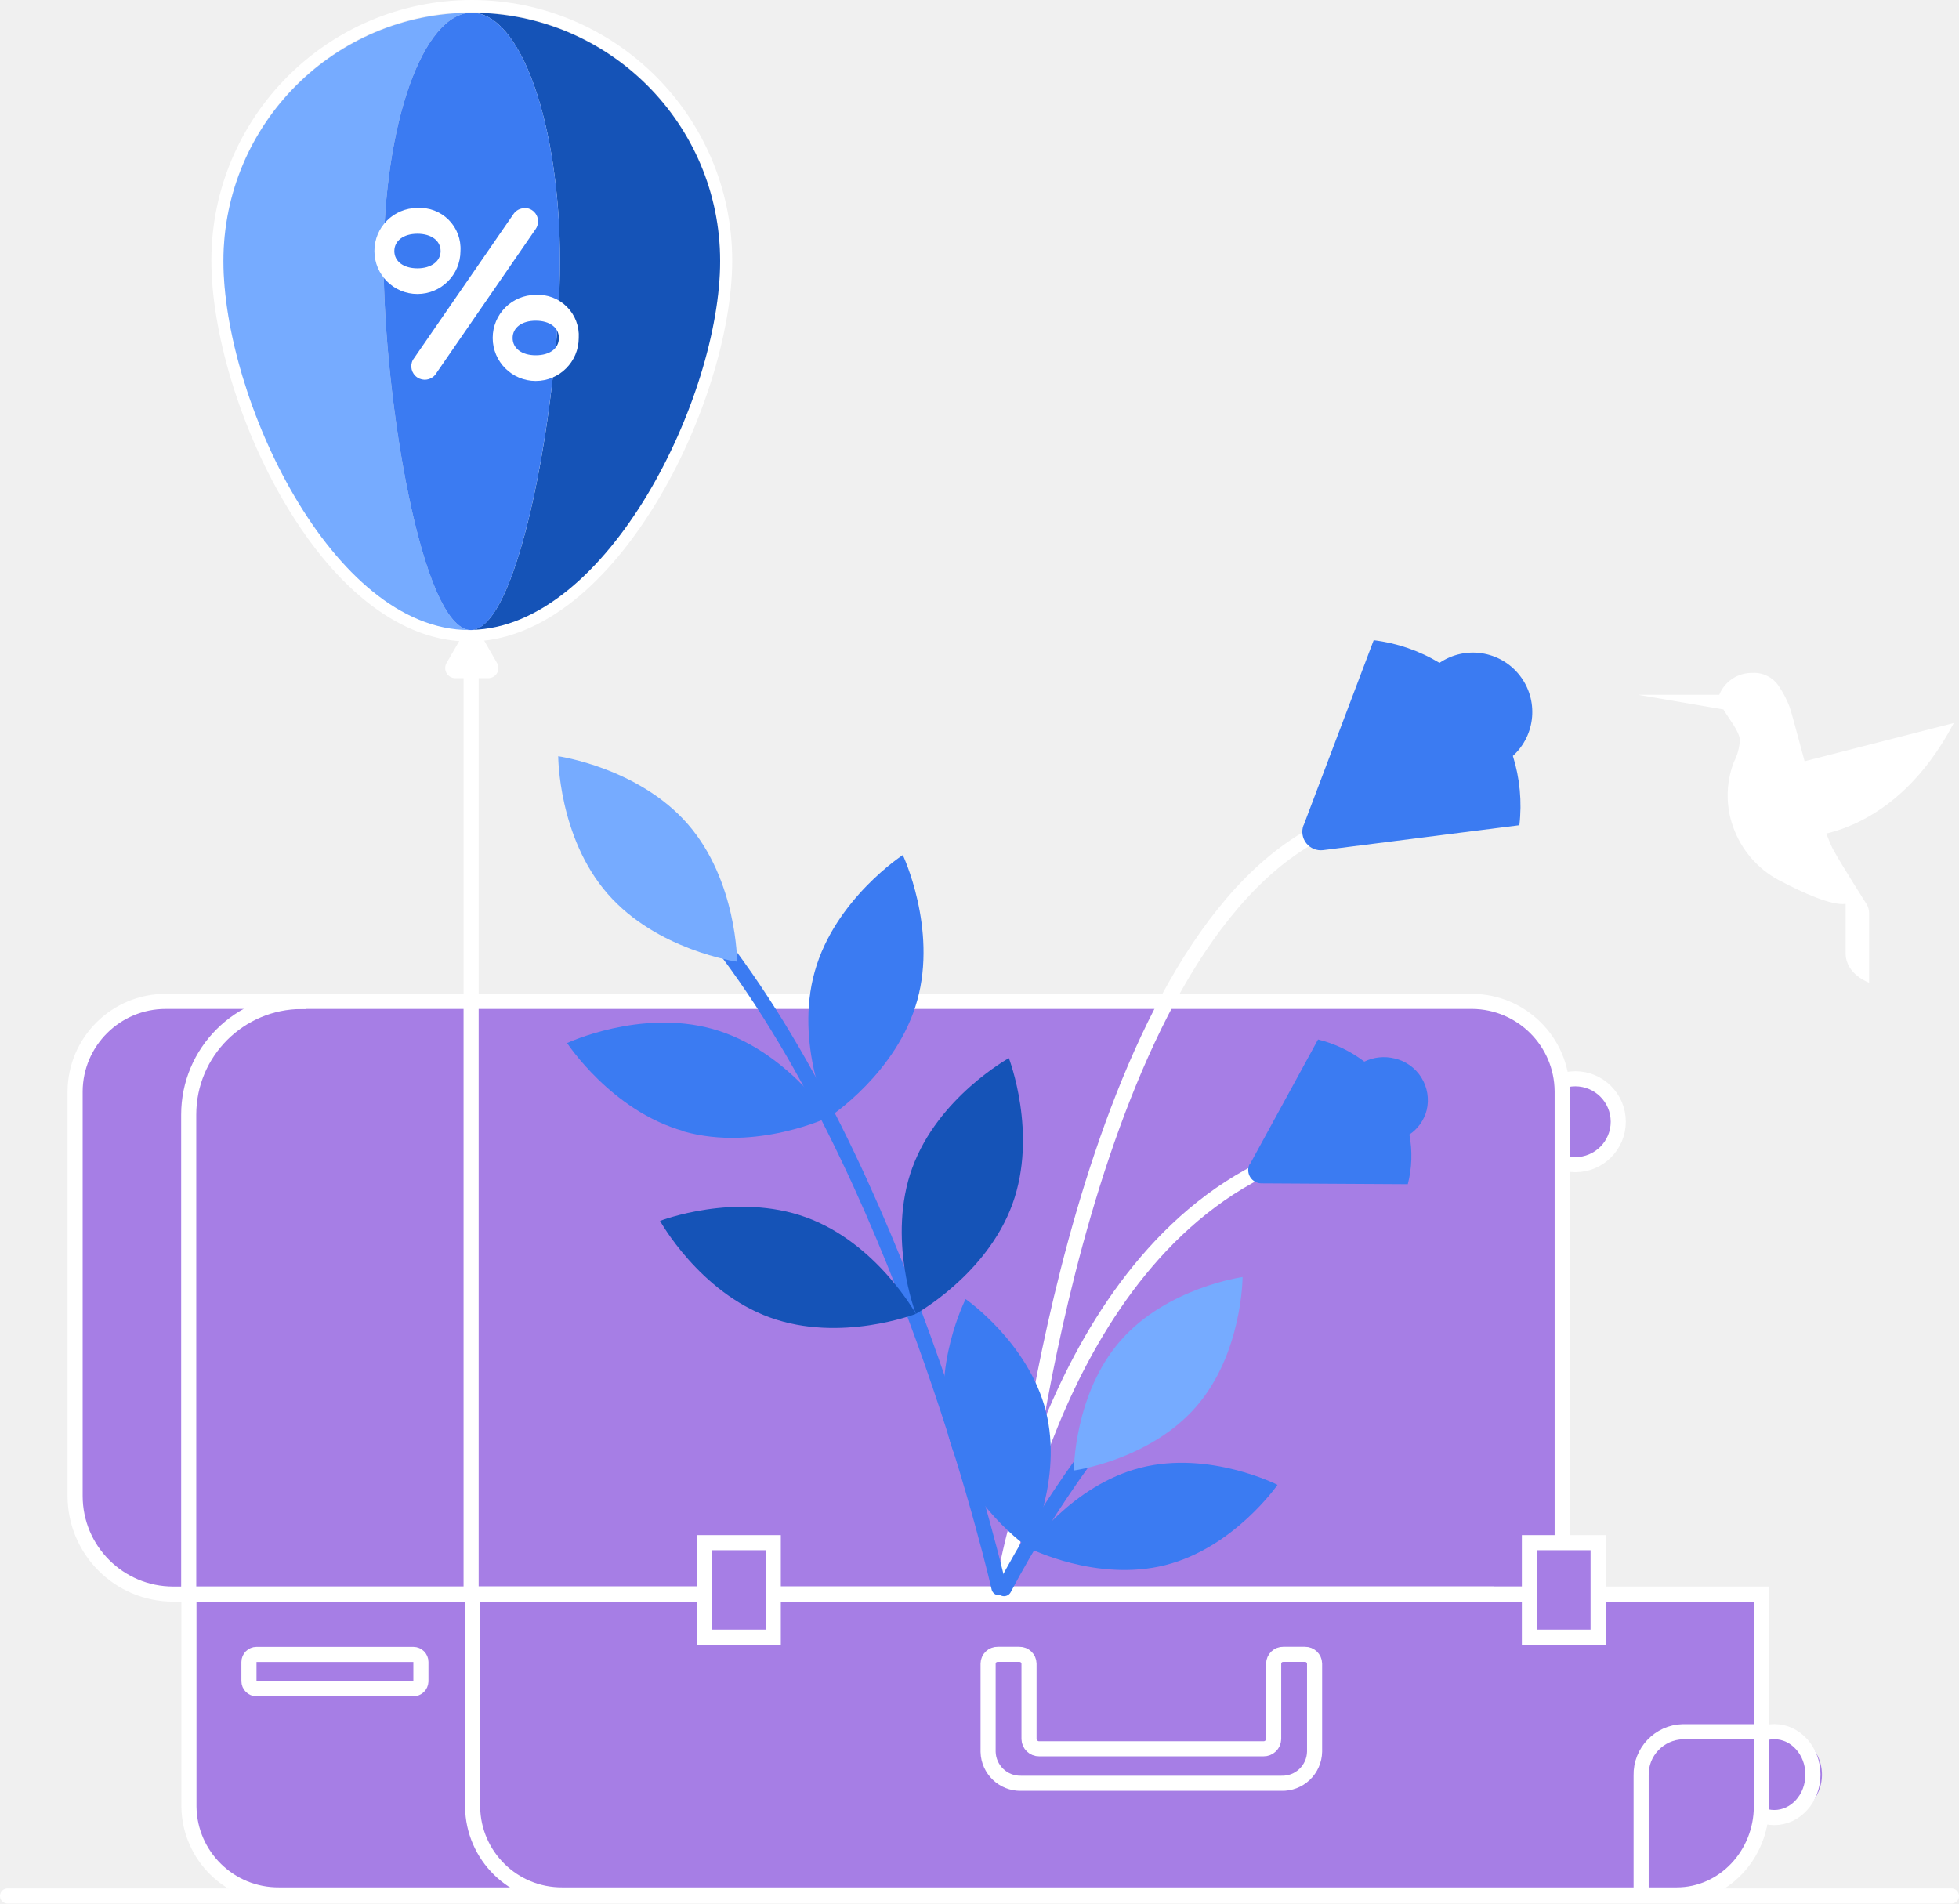
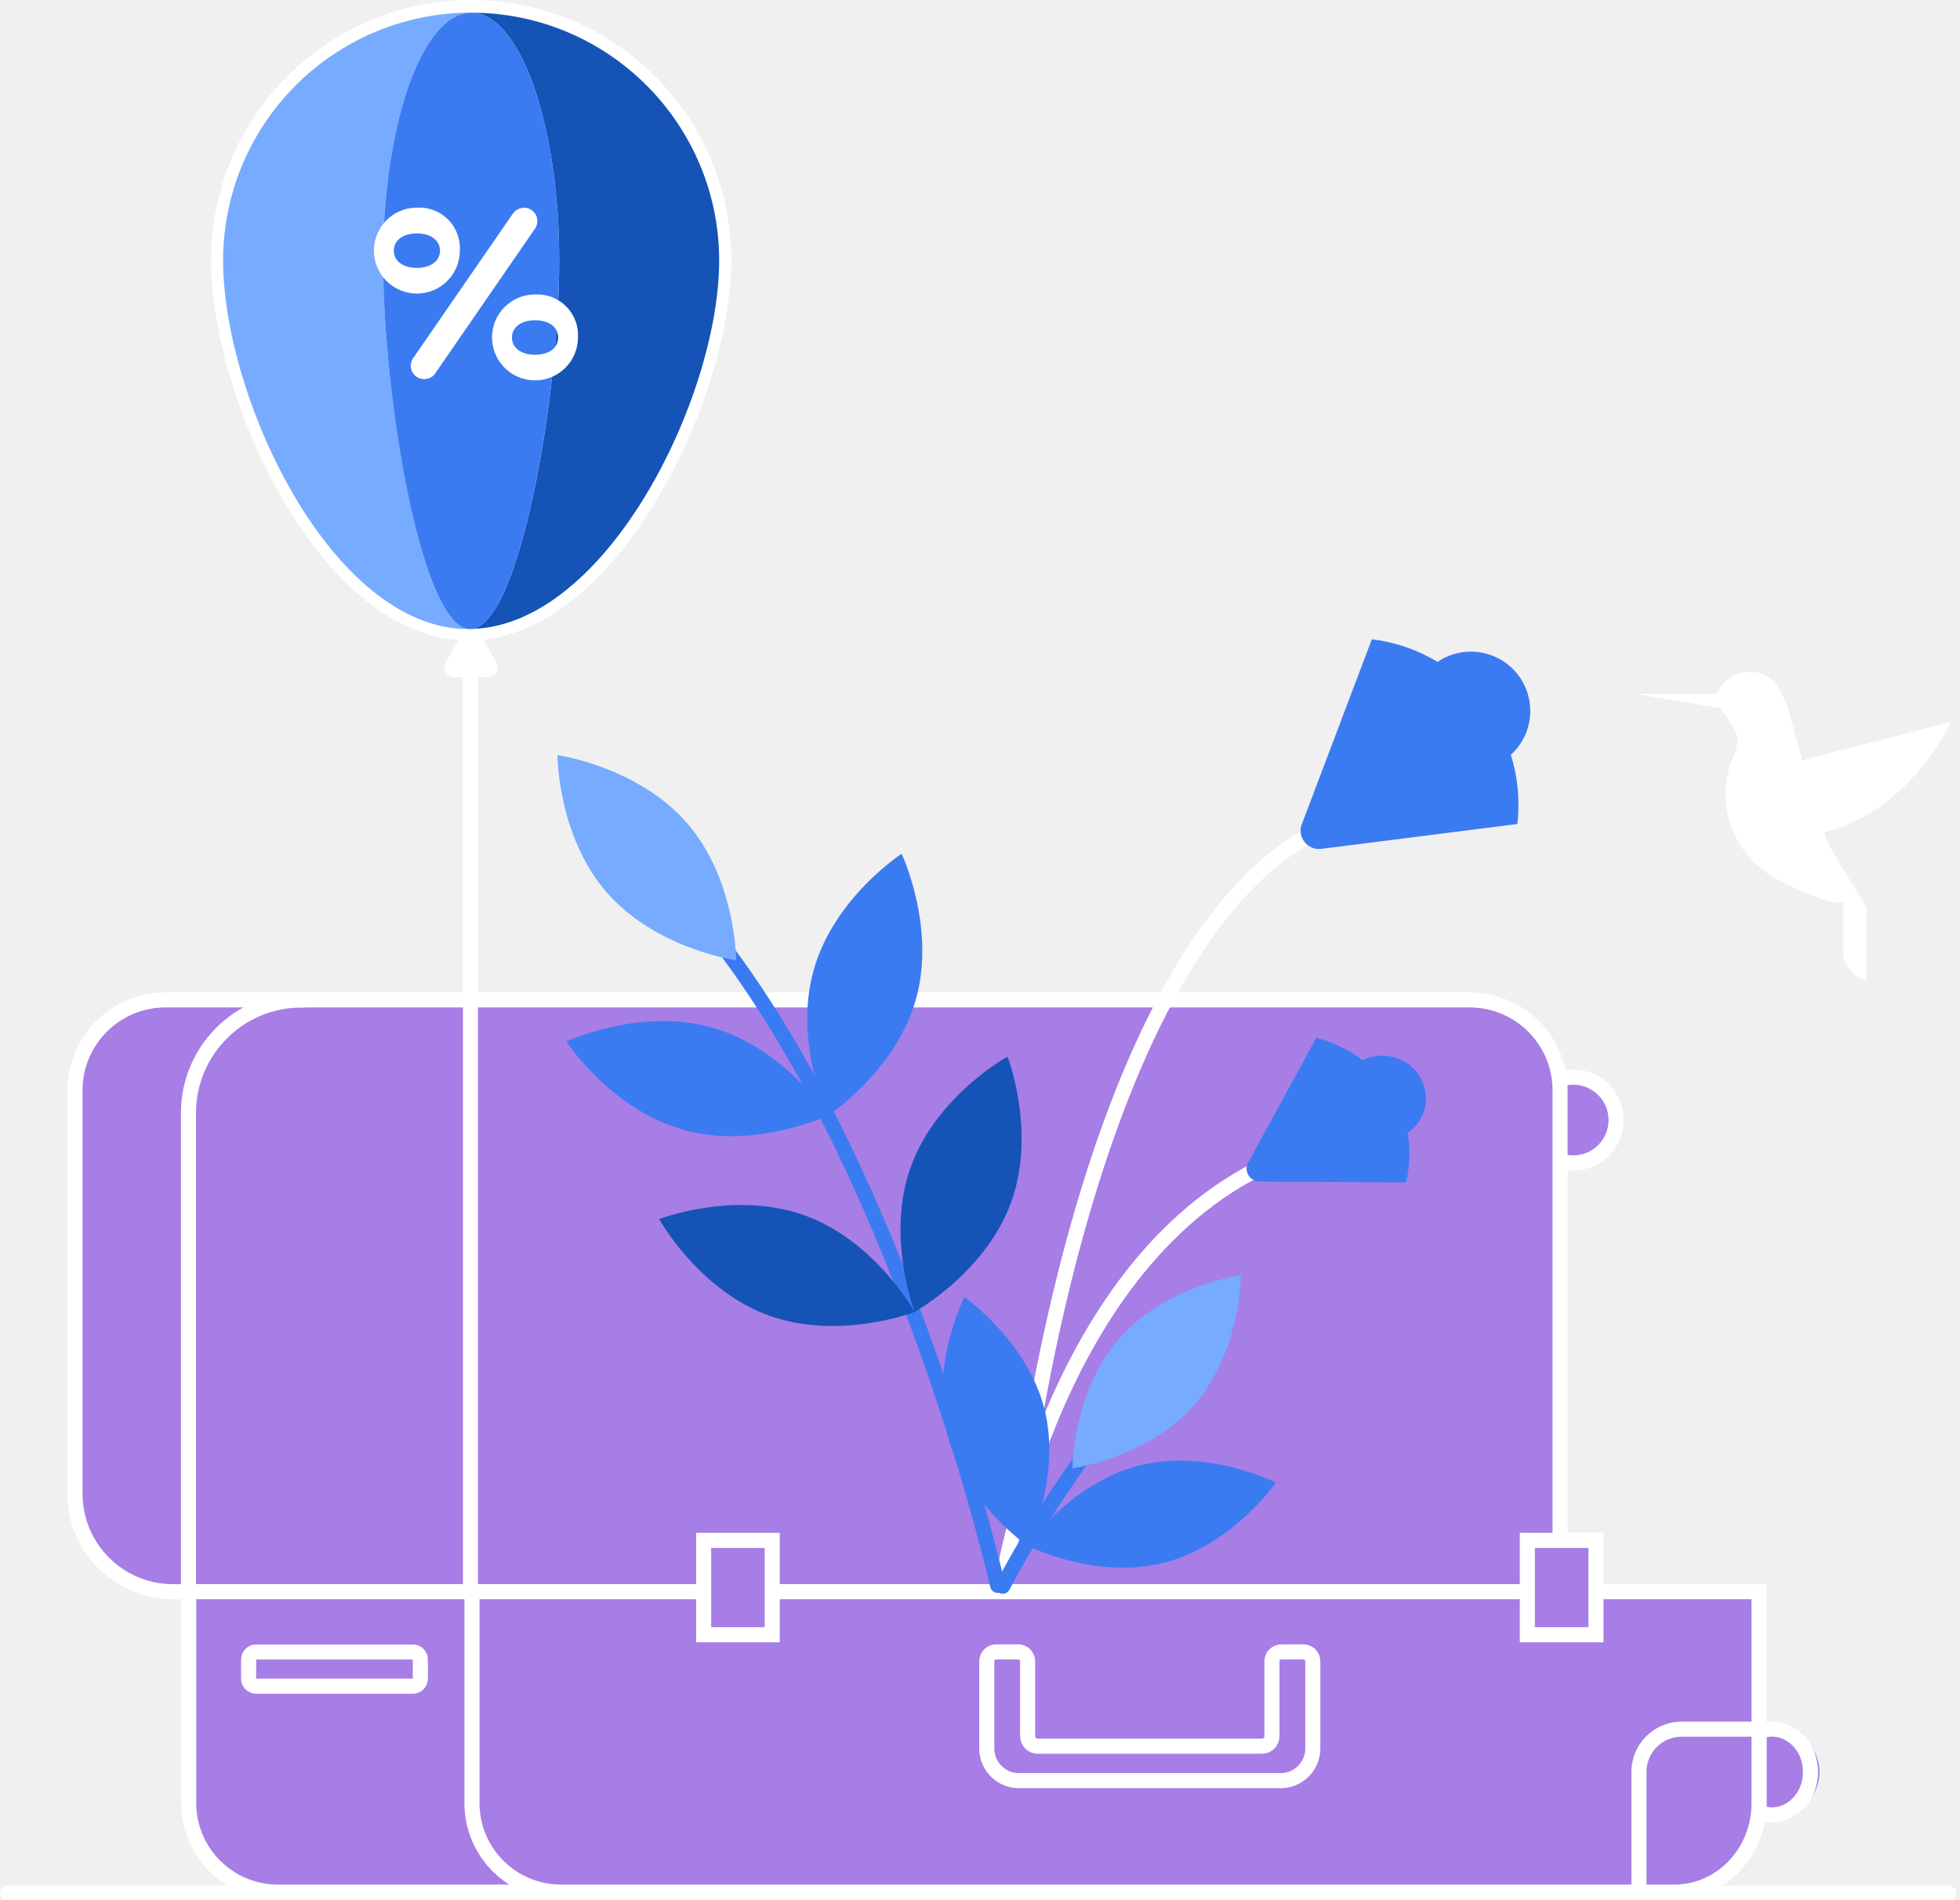
- <svg xmlns="http://www.w3.org/2000/svg" viewBox="0 0 259.52 252.19">
-   <path d="M253.93,232.11a5.69,5.69,0,1,0-5.69-5.69,5.69,5.69,0,0,0,5.69,5.69" transform="translate(-45.24 -77.81)" fill="#a67ee5" />
-   <circle cx="208.69" cy="148.61" r="5.69" fill="none" stroke="#fff" stroke-miterlimit="10" stroke-width="2" />
-   <path d="M240.3,210.48H67.19a12,12,0,0,0-12,11.9V276a13,13,0,0,0,13,13h184V222.38a12,12,0,0,0-11.94-11.9" transform="translate(-45.24 -77.81)" fill="#a67ee5" />
-   <path d="M240.3,210.48H67.19a12,12,0,0,0-12,11.9V276a13,13,0,0,0,13,13h184V222.38A12,12,0,0,0,240.3,210.48Z" transform="translate(-45.24 -77.81)" fill="none" stroke="#fff" stroke-miterlimit="10" stroke-width="2" />
-   <path d="M70.24,289V225.49a15,15,0,0,1,15-15h0.5" transform="translate(-45.24 -77.81)" fill="none" stroke="#fff" stroke-width="2" />
-   <path d="M180.73,277.8s8.3-74.59,39.71-90" transform="translate(-45.24 -77.81)" fill="none" stroke="#fff" stroke-linecap="round" stroke-linejoin="round" stroke-width="2" />
-   <path d="M217.95,187.12l9.27-24.49a22,22,0,0,1,8.72,3,7.87,7.87,0,0,1,9.72,12.33,22.14,22.14,0,0,1,.86,9.18l-26,3.3a2.45,2.45,0,0,1-2.6-3.29" transform="translate(-45.24 -77.81)" fill="#3b7bf2" />
-   <path d="M178.24,287.63s6.89-44.68,37.95-56.53" transform="translate(-45.24 -77.81)" fill="none" stroke="#fff" stroke-linecap="round" stroke-linejoin="round" stroke-width="2" />
-   <path d="M210.85,232l9-16.47a16.66,16.66,0,0,1,6.13,2.93,5.93,5.93,0,0,1,4-.42,5.67,5.67,0,0,1,4.26,6.85,5.54,5.54,0,0,1-2.29,3.23,15.1,15.1,0,0,1-.21,6.58l-19.34-.11a1.76,1.76,0,0,1-1.6-2.58" transform="translate(-45.24 -77.81)" fill="#3b7bf2" />
-   <path d="M106.58,161.87l-2.19,3.79a1.34,1.34,0,0,0,1.17,2h4.37a1.34,1.34,0,0,0,1.16-2l-2.18-3.79a1.35,1.35,0,0,0-2.33,0" transform="translate(-45.24 -77.81)" fill="#fff" />
-   <path d="M107.74,79.42a32.91,32.91,0,0,1,32.9,32.89c0,18.17-15.09,48.89-33.25,48.89s-32.55-30.73-32.55-48.89a32.91,32.91,0,0,1,32.9-32.89m0-1.61a34.54,34.54,0,0,0-34.5,34.5c0,9.51,3.8,22.1,9.68,32.07,7,11.88,15.68,18.42,24.46,18.42s17.6-6.54,24.81-18.4c6.1-10,10.05-22.64,10.05-32.09a34.54,34.54,0,0,0-34.5-34.5" transform="translate(-45.24 -77.81)" fill="#fff" />
-   <path d="M96.06,112.39c0-18.16,5.23-32.89,11.68-32.89a32.91,32.91,0,0,0-32.9,32.89c0,18.17,14.38,48.89,32.55,48.89h0.17c-6.43-.19-11.5-30.77-11.5-48.89" transform="translate(-45.24 -77.81)" fill="#76abff" />
-   <path d="M140.64,112.39a32.91,32.91,0,0,0-32.9-32.89c6.45,0,11.68,14.73,11.68,32.89s-5.29,48.48-11.68,48.87c18-.39,32.9-30.82,32.9-48.87" transform="translate(-45.24 -77.81)" fill="#1553b7" />
-   <path d="M119.42,112.39c0-18.16-5.23-32.89-11.68-32.89S96.06,94.23,96.06,112.39s5.07,48.69,11.5,48.89h0.18c6.39-.4,11.68-30.83,11.68-48.88" transform="translate(-45.24 -77.81)" fill="#3b7bf2" />
-   <path d="M100.54,105.36a5.7,5.7,0,1,0,5.7,5.7,5.39,5.39,0,0,0-5.7-5.7m0,8c-1.86,0-3.06-.93-3.06-2.29s1.21-2.29,3.06-2.29,3.07,0.93,3.07,2.29-1.25,2.29-3.07,2.29" transform="translate(-45.24 -77.81)" fill="#fff" />
-   <path d="M114.74,105.36a1.78,1.78,0,0,1,1.46,2.8L102.87,127.5a1.79,1.79,0,0,1-2.94-2l13.34-19.34a1.77,1.77,0,0,1,1.47-.77" transform="translate(-45.24 -77.81)" fill="#fff" />
-   <path d="M116.21,116.88a5.7,5.7,0,1,0,5.7,5.7,5.4,5.4,0,0,0-5.7-5.7m0,8c-1.86,0-3.06-.93-3.06-2.29s1.21-2.29,3.06-2.29,3.07,0.9,3.07,2.29-1.21,2.29-3.07,2.29" transform="translate(-45.24 -77.81)" fill="#fff" />
-   <line x1="62.41" y1="88.9" x2="62.41" y2="211.21" fill="none" stroke="#fff" stroke-linecap="round" stroke-miterlimit="10" stroke-width="2" />
+ <svg xmlns="http://www.w3.org/2000/svg" style="background-color: black" viewBox="0 0 260 252">
+   <g>
+     <path d="M253.93,232.11a5.69,5.69,0,1,0-5.69-5.69,5.69,5.69,0,0,0,5.69,5.69" transform="translate(-45.24 -77.81)" fill="#a67ee5" />
+     <circle cx="208.69" cy="148.61" r="5.69" fill="none" stroke="#fff" stroke-miterlimit="10" stroke-width="2" />
+     <path d="M240.3,210.48H67.19a12,12,0,0,0-12,11.9V276a13,13,0,0,0,13,13h184V222.38a12,12,0,0,0-11.94-11.9" transform="translate(-45.24 -77.81)" fill="#a67ee5" />
+     <path d="M240.3,210.48H67.19a12,12,0,0,0-12,11.9V276a13,13,0,0,0,13,13h184V222.38A12,12,0,0,0,240.3,210.48Z" transform="translate(-45.24 -77.81)" fill="none" stroke="#fff" stroke-miterlimit="10" stroke-width="2" />
+     <path d="M70.24,289V225.49a15,15,0,0,1,15-15h0.5" transform="translate(-45.24 -77.81)" fill="none" stroke="#fff" stroke-width="2" />
+   </g>
+   <g>
+     <path d="M106.58,161.87l-2.19,3.79a1.34,1.34,0,0,0,1.17,2h4.37a1.34,1.34,0,0,0,1.16-2l-2.18-3.79a1.35,1.35,0,0,0-2.33,0" transform="translate(-45.24 -77.81)" fill="#fff" />
+     <path d="M107.74,79.42a32.91,32.91,0,0,1,32.9,32.89c0,18.17-15.09,48.89-33.25,48.89s-32.55-30.73-32.55-48.89a32.91,32.91,0,0,1,32.9-32.89m0-1.61a34.54,34.54,0,0,0-34.5,34.5c0,9.51,3.8,22.1,9.68,32.07,7,11.88,15.68,18.42,24.46,18.42s17.6-6.54,24.81-18.4c6.1-10,10.05-22.64,10.05-32.09a34.54,34.54,0,0,0-34.5-34.5" transform="translate(-45.24 -77.81)" fill="#fff" />
+     <path d="M96.06,112.39c0-18.16,5.23-32.89,11.68-32.89a32.91,32.91,0,0,0-32.9,32.89c0,18.17,14.38,48.89,32.55,48.89h0.17c-6.43-.19-11.5-30.77-11.5-48.89" transform="translate(-45.24 -77.81)" fill="#76abff" />
+     <path d="M140.64,112.39a32.91,32.91,0,0,0-32.9-32.89c6.45,0,11.68,14.73,11.68,32.89s-5.29,48.48-11.68,48.87c18-.39,32.9-30.82,32.9-48.87" transform="translate(-45.24 -77.81)" fill="#1553b7" />
+     <path d="M119.42,112.39c0-18.16-5.23-32.89-11.68-32.89S96.06,94.23,96.06,112.39s5.07,48.69,11.5,48.89h0.18c6.39-.4,11.68-30.83,11.68-48.88" transform="translate(-45.24 -77.81)" fill="#3b7bf2" />
+     <path d="M100.54,105.36a5.7,5.7,0,1,0,5.7,5.7,5.39,5.39,0,0,0-5.7-5.7m0,8c-1.86,0-3.06-.93-3.06-2.29s1.21-2.29,3.06-2.29,3.07,0.93,3.07,2.29-1.25,2.29-3.07,2.29" transform="translate(-45.24 -77.81)" fill="#fff" />
+     <path d="M114.74,105.36a1.78,1.78,0,0,1,1.46,2.8L102.87,127.5a1.79,1.79,0,0,1-2.94-2l13.34-19.34a1.77,1.77,0,0,1,1.47-.77" transform="translate(-45.24 -77.81)" fill="#fff" />
+     <path d="M116.21,116.88a5.7,5.7,0,1,0,5.7,5.7,5.4,5.4,0,0,0-5.7-5.7m0,8c-1.86,0-3.06-.93-3.06-2.29s1.21-2.29,3.06-2.29,3.07,0.9,3.07,2.29-1.21,2.29-3.07,2.29" transform="translate(-45.24 -77.81)" fill="#fff" />
+   </g>
+   <line id="rope" x1="62.41" y1="88.9" x2="62.41" y2="211.21" fill="none" stroke="#fff" stroke-linecap="round" stroke-miterlimit="10" stroke-width="2" />
  <path d="M280.29,318.62a5.72,5.72,0,1,0-5.12-5.69,5.43,5.43,0,0,0,5.12,5.69" transform="translate(-45.24 -77.81)" fill="#a67ee5" />
  <ellipse cx="235.05" cy="235.11" rx="5.12" ry="5.69" fill="none" stroke="#fff" stroke-miterlimit="10" stroke-width="2" />
  <path d="M230.22,328.86h-148a11.85,11.85,0,0,1-11.95-11.67V289H242.16v28.17a11.84,11.84,0,0,1-11.94,11.67" transform="translate(-45.24 -77.81)" fill="#a67ee5" />
  <path d="M230.22,328.86h-148a11.85,11.85,0,0,1-11.95-11.67V289H242.16v28.17A11.84,11.84,0,0,1,230.22,328.86Z" transform="translate(-45.24 -77.81)" fill="none" stroke="#fff" stroke-miterlimit="10" stroke-width="2" />
  <path d="M266.72,328.86h-147a11.81,11.81,0,0,1-11.87-11.67V289H278.58v28.17a11.79,11.79,0,0,1-11.86,11.67" transform="translate(-45.24 -77.81)" fill="#a67ee5" />
  <path d="M266.72,328.86h-147a11.81,11.81,0,0,1-11.87-11.67V289H278.58v28.17A11.79,11.79,0,0,1,266.72,328.86Z" transform="translate(-45.24 -77.81)" fill="none" stroke="#fff" stroke-miterlimit="10" stroke-width="2" />
  <path d="M215,314.07H180.49a4.27,4.27,0,0,1-4.35-4.16V298.21a1.24,1.24,0,0,1,1.27-1.22h2.88a1.25,1.25,0,0,1,1.27,1.22v10a1.33,1.33,0,0,0,1.35,1.29h29.71a1.33,1.33,0,0,0,1.35-1.29v-10a1.24,1.24,0,0,1,1.27-1.22h2.88a1.25,1.25,0,0,1,1.27,1.22V309.9a4.27,4.27,0,0,1-4.35,4.16" transform="translate(-45.24 -77.81)" fill="#a67ee5" />
  <path d="M215,314.07H180.49a4.27,4.27,0,0,1-4.35-4.16V298.21a1.24,1.24,0,0,1,1.27-1.22h2.88a1.25,1.25,0,0,1,1.27,1.22v10a1.33,1.33,0,0,0,1.35,1.29h29.71a1.33,1.33,0,0,0,1.35-1.29v-10a1.24,1.24,0,0,1,1.27-1.22h2.88a1.25,1.25,0,0,1,1.27,1.22V309.9A4.27,4.27,0,0,1,215,314.07Z" transform="translate(-45.24 -77.81)" fill="none" stroke="#fff" stroke-miterlimit="10" stroke-width="2" />
  <rect x="93.34" y="204.38" width="9.1" height="12.52" fill="#a67ee5" />
  <rect x="93.34" y="204.38" width="9.1" height="12.52" fill="none" stroke="#fff" stroke-miterlimit="10" stroke-width="2" />
  <rect x="202.61" y="204.38" width="9.1" height="12.52" fill="#a67ee5" />
  <rect x="202.61" y="204.38" width="9.1" height="12.52" fill="none" stroke="#fff" stroke-miterlimit="10" stroke-width="2" />
  <path d="M278.58,317.11v-9.87h-10.4a5.67,5.67,0,0,0-5.53,5.8v15.82h4.73c6.16,0,11.2-5.29,11.2-11.75" transform="translate(-45.24 -77.81)" fill="#a67ee5" />
  <path d="M278.58,317.11v-9.87h-10.4a5.67,5.67,0,0,0-5.53,5.8v15.82h4.73C273.54,328.86,278.58,323.58,278.58,317.11Z" transform="translate(-45.24 -77.81)" fill="none" stroke="#fff" stroke-miterlimit="10" stroke-width="2" />
  <path d="M100,301.54H79.22a1,1,0,0,1-1-1V298a1,1,0,0,1,1-1H100a1,1,0,0,1,1,1v2.58a1,1,0,0,1-1,1" transform="translate(-45.24 -77.81)" fill="#a67ee5" />
  <path d="M100,301.54H79.22a1,1,0,0,1-1-1V298a1,1,0,0,1,1-1H100a1,1,0,0,1,1,1v2.58A1,1,0,0,1,100,301.54Z" transform="translate(-45.24 -77.81)" fill="none" stroke="#fff" stroke-miterlimit="10" stroke-width="2" />
-   <path d="M279.2,183.8A4.89,4.89,0,0,1,283,179h0l21.07-5.4c-7.78,14.84-19.18,15.07-20,15.07h0a4.9,4.9,0,0,1-4.85-4.9" transform="translate(-45.24 -77.81)" fill="#fff" />
-   <path d="M262.24,169.86l10.76,0a4.65,4.65,0,0,1,4.41-2.9,3.91,3.91,0,0,1,3.48,1.76,13.39,13.39,0,0,1,1.37,2.59c0.63,1.57,4,15.8,5.89,19.16,1.1,2,4.39,7.16,4.39,7.16a2.3,2.3,0,0,1,.31,1.15V208s-3.11-1.08-3.11-3.91v-6.53c-1.91.27-6-1.65-8.33-2.88a12.82,12.82,0,0,1-6.36-6.76,12.33,12.33,0,0,1-.11-9.16,7.13,7.13,0,0,0,.79-2.91c-0.06-1.14-1.39-2.72-2.18-4.05Z" transform="translate(-45.24 -77.81)" fill="#fff" />
-   <path d="M141.77,204.16c24.1,32.45,35.81,84,35.81,84" transform="translate(-45.24 -77.81)" fill="none" stroke="#3b7bf2" stroke-linecap="round" stroke-linejoin="round" stroke-width="2" />
-   <path d="M125.73,196.22c6.54,7.51,17.16,9,17.16,9s0-10.72-6.53-18.22-17.17-9-17.17-9,0,10.72,6.54,18.22" transform="translate(-45.24 -77.81)" fill="#76abff" />
-   <path d="M153.17,206.54c-2.69,9.58,1.91,19.27,1.91,19.27s9-5.86,11.67-15.45-1.91-19.27-1.91-19.27-9,5.86-11.67,15.45" transform="translate(-45.24 -77.81)" fill="#3b7bf2" />
-   <path d="M135.82,227.71c9.59,2.7,19.26-1.91,19.26-1.91s-5.86-9-15.45-11.67S120.37,216,120.37,216s5.87,9,15.45,11.67" transform="translate(-45.24 -77.81)" fill="#3b7bf2" />
-   <path d="M166.1,232.52c-3.41,9.36.47,19.35,0.47,19.35s9.39-5.18,12.79-14.53S178.89,218,178.89,218s-9.39,5.18-12.79,14.53" transform="translate(-45.24 -77.81)" fill="#1553b7" />
-   <path d="M147.22,252.35c9.36,3.4,19.35-.47,19.35-0.47s-5.18-9.39-14.54-12.79-19.35.47-19.35,0.47,5.18,9.39,14.54,12.79" transform="translate(-45.24 -77.81)" fill="#1553b7" />
-   <path d="M183.79,264.77c2.3,9.1-2.27,18.12-2.27,18.12s-8.32-5.74-10.63-14.85,2.27-18.12,2.27-18.12,8.32,5.75,10.63,14.85" transform="translate(-45.24 -77.81)" fill="#3b7bf2" />
-   <path d="M199.63,285.16c-9.11,2.31-18.12-2.27-18.12-2.27s5.74-8.32,14.85-10.63,18.12,2.27,18.12,2.27-5.75,8.32-14.85,10.63" transform="translate(-45.24 -77.81)" fill="#3b7bf2" />
-   <path d="M188.56,271.67a144.15,144.15,0,0,0-10.31,16.61" transform="translate(-45.24 -77.81)" fill="none" stroke="#3b7bf2" stroke-linecap="round" stroke-linejoin="round" stroke-width="2" />
-   <path d="M203.69,264.19c-6.17,7.08-16.19,8.44-16.19,8.44s0-10.11,6.16-17.18S209.85,247,209.85,247s0,10.11-6.16,17.19" transform="translate(-45.24 -77.81)" fill="#76abff" />
-   <line x1="1" y1="251.19" x2="258.52" y2="251.19" fill="none" stroke="#fff" stroke-linecap="round" stroke-linejoin="round" stroke-width="2" />
+   <g id="bird">
+     <path d="M279.2,183.8A4.89,4.89,0,0,1,283,179h0l21.07-5.4c-7.78,14.84-19.18,15.07-20,15.07h0a4.9,4.9,0,0,1-4.85-4.9" transform="translate(-45.24 -77.81)" fill="#fff" />
+     <path d="M262.24,169.86l10.76,0a4.65,4.65,0,0,1,4.41-2.9,3.91,3.91,0,0,1,3.48,1.76,13.39,13.39,0,0,1,1.37,2.59c0.63,1.57,4,15.8,5.89,19.16,1.1,2,4.39,7.16,4.39,7.16a2.3,2.3,0,0,1,.31,1.15V208s-3.11-1.08-3.11-3.91v-6.53c-1.91.27-6-1.65-8.33-2.88a12.82,12.82,0,0,1-6.36-6.76,12.33,12.33,0,0,1-.11-9.16,7.13,7.13,0,0,0,.79-2.91c-0.06-1.14-1.39-2.72-2.18-4.05Z" transform="translate(-45.24 -77.81)" fill="#fff" />
+   </g>
+   <g>
+     <path d="M180.73,277.8s8.3-74.59,39.71-90" transform="translate(-45.24 -77.81)" fill="none" stroke="#fff" stroke-linecap="round" stroke-linejoin="round" stroke-width="2" />
+     <path d="M217.95,187.12l9.27-24.49a22,22,0,0,1,8.72,3,7.87,7.87,0,0,1,9.72,12.33,22.14,22.14,0,0,1,.86,9.18l-26,3.3a2.45,2.45,0,0,1-2.6-3.29" transform="translate(-45.24 -77.81)" fill="#3b7bf2" />
+     <path d="M178.24,287.63s6.89-44.68,37.95-56.53" transform="translate(-45.24 -77.81)" fill="none" stroke="#fff" stroke-linecap="round" stroke-linejoin="round" stroke-width="2" />
+     <path d="M210.85,232l9-16.47a16.66,16.66,0,0,1,6.13,2.93,5.93,5.93,0,0,1,4-.42,5.67,5.67,0,0,1,4.26,6.85,5.54,5.54,0,0,1-2.29,3.23,15.1,15.1,0,0,1-.21,6.58l-19.34-.11a1.76,1.76,0,0,1-1.6-2.58" transform="translate(-45.24 -77.81)" fill="#3b7bf2" />
+     <path d="M141.77,204.16c24.1,32.45,35.81,84,35.81,84" transform="translate(-45.24 -77.81)" fill="none" stroke="#3b7bf2" stroke-linecap="round" stroke-linejoin="round" stroke-width="2" />
+     <path d="M125.73,196.22c6.54,7.51,17.16,9,17.16,9s0-10.72-6.53-18.22-17.17-9-17.17-9,0,10.72,6.54,18.22" transform="translate(-45.24 -77.81)" fill="#76abff" />
+     <path d="M153.17,206.54c-2.69,9.58,1.91,19.27,1.91,19.27s9-5.86,11.67-15.45-1.91-19.27-1.91-19.27-9,5.86-11.67,15.45" transform="translate(-45.24 -77.81)" fill="#3b7bf2" />
+     <path d="M135.82,227.71c9.59,2.7,19.26-1.91,19.26-1.91s-5.86-9-15.45-11.67S120.37,216,120.37,216s5.87,9,15.45,11.67" transform="translate(-45.24 -77.81)" fill="#3b7bf2" />
+     <path d="M166.1,232.52c-3.41,9.36.47,19.35,0.47,19.35s9.39-5.18,12.79-14.53S178.89,218,178.89,218s-9.39,5.18-12.79,14.53" transform="translate(-45.24 -77.81)" fill="#1553b7" />
+     <path d="M147.22,252.35c9.36,3.4,19.35-.47,19.35-0.47s-5.18-9.39-14.54-12.79-19.35.47-19.35,0.47,5.18,9.39,14.54,12.79" transform="translate(-45.24 -77.81)" fill="#1553b7" />
+     <path d="M183.79,264.77c2.3,9.1-2.27,18.12-2.27,18.12s-8.32-5.74-10.63-14.85,2.27-18.12,2.27-18.12,8.32,5.75,10.63,14.85" transform="translate(-45.24 -77.81)" fill="#3b7bf2" />
+     <path d="M199.63,285.16c-9.11,2.31-18.12-2.27-18.12-2.27s5.74-8.32,14.85-10.63,18.12,2.27,18.12,2.27-5.75,8.32-14.85,10.63" transform="translate(-45.24 -77.81)" fill="#3b7bf2" />
+     <path d="M188.56,271.67a144.15,144.15,0,0,0-10.31,16.61" transform="translate(-45.24 -77.81)" fill="none" stroke="#3b7bf2" stroke-linecap="round" stroke-linejoin="round" stroke-width="2" />
+     <path d="M203.69,264.19c-6.17,7.08-16.19,8.44-16.19,8.44s0-10.11,6.16-17.18S209.85,247,209.85,247s0,10.11-6.16,17.19" transform="translate(-45.24 -77.81)" fill="#76abff" />
+     <line x1="1" y1="251.19" x2="258.52" y2="251.19" fill="none" stroke="#fff" stroke-linecap="round" stroke-linejoin="round" stroke-width="2" />
+   </g>
</svg>
